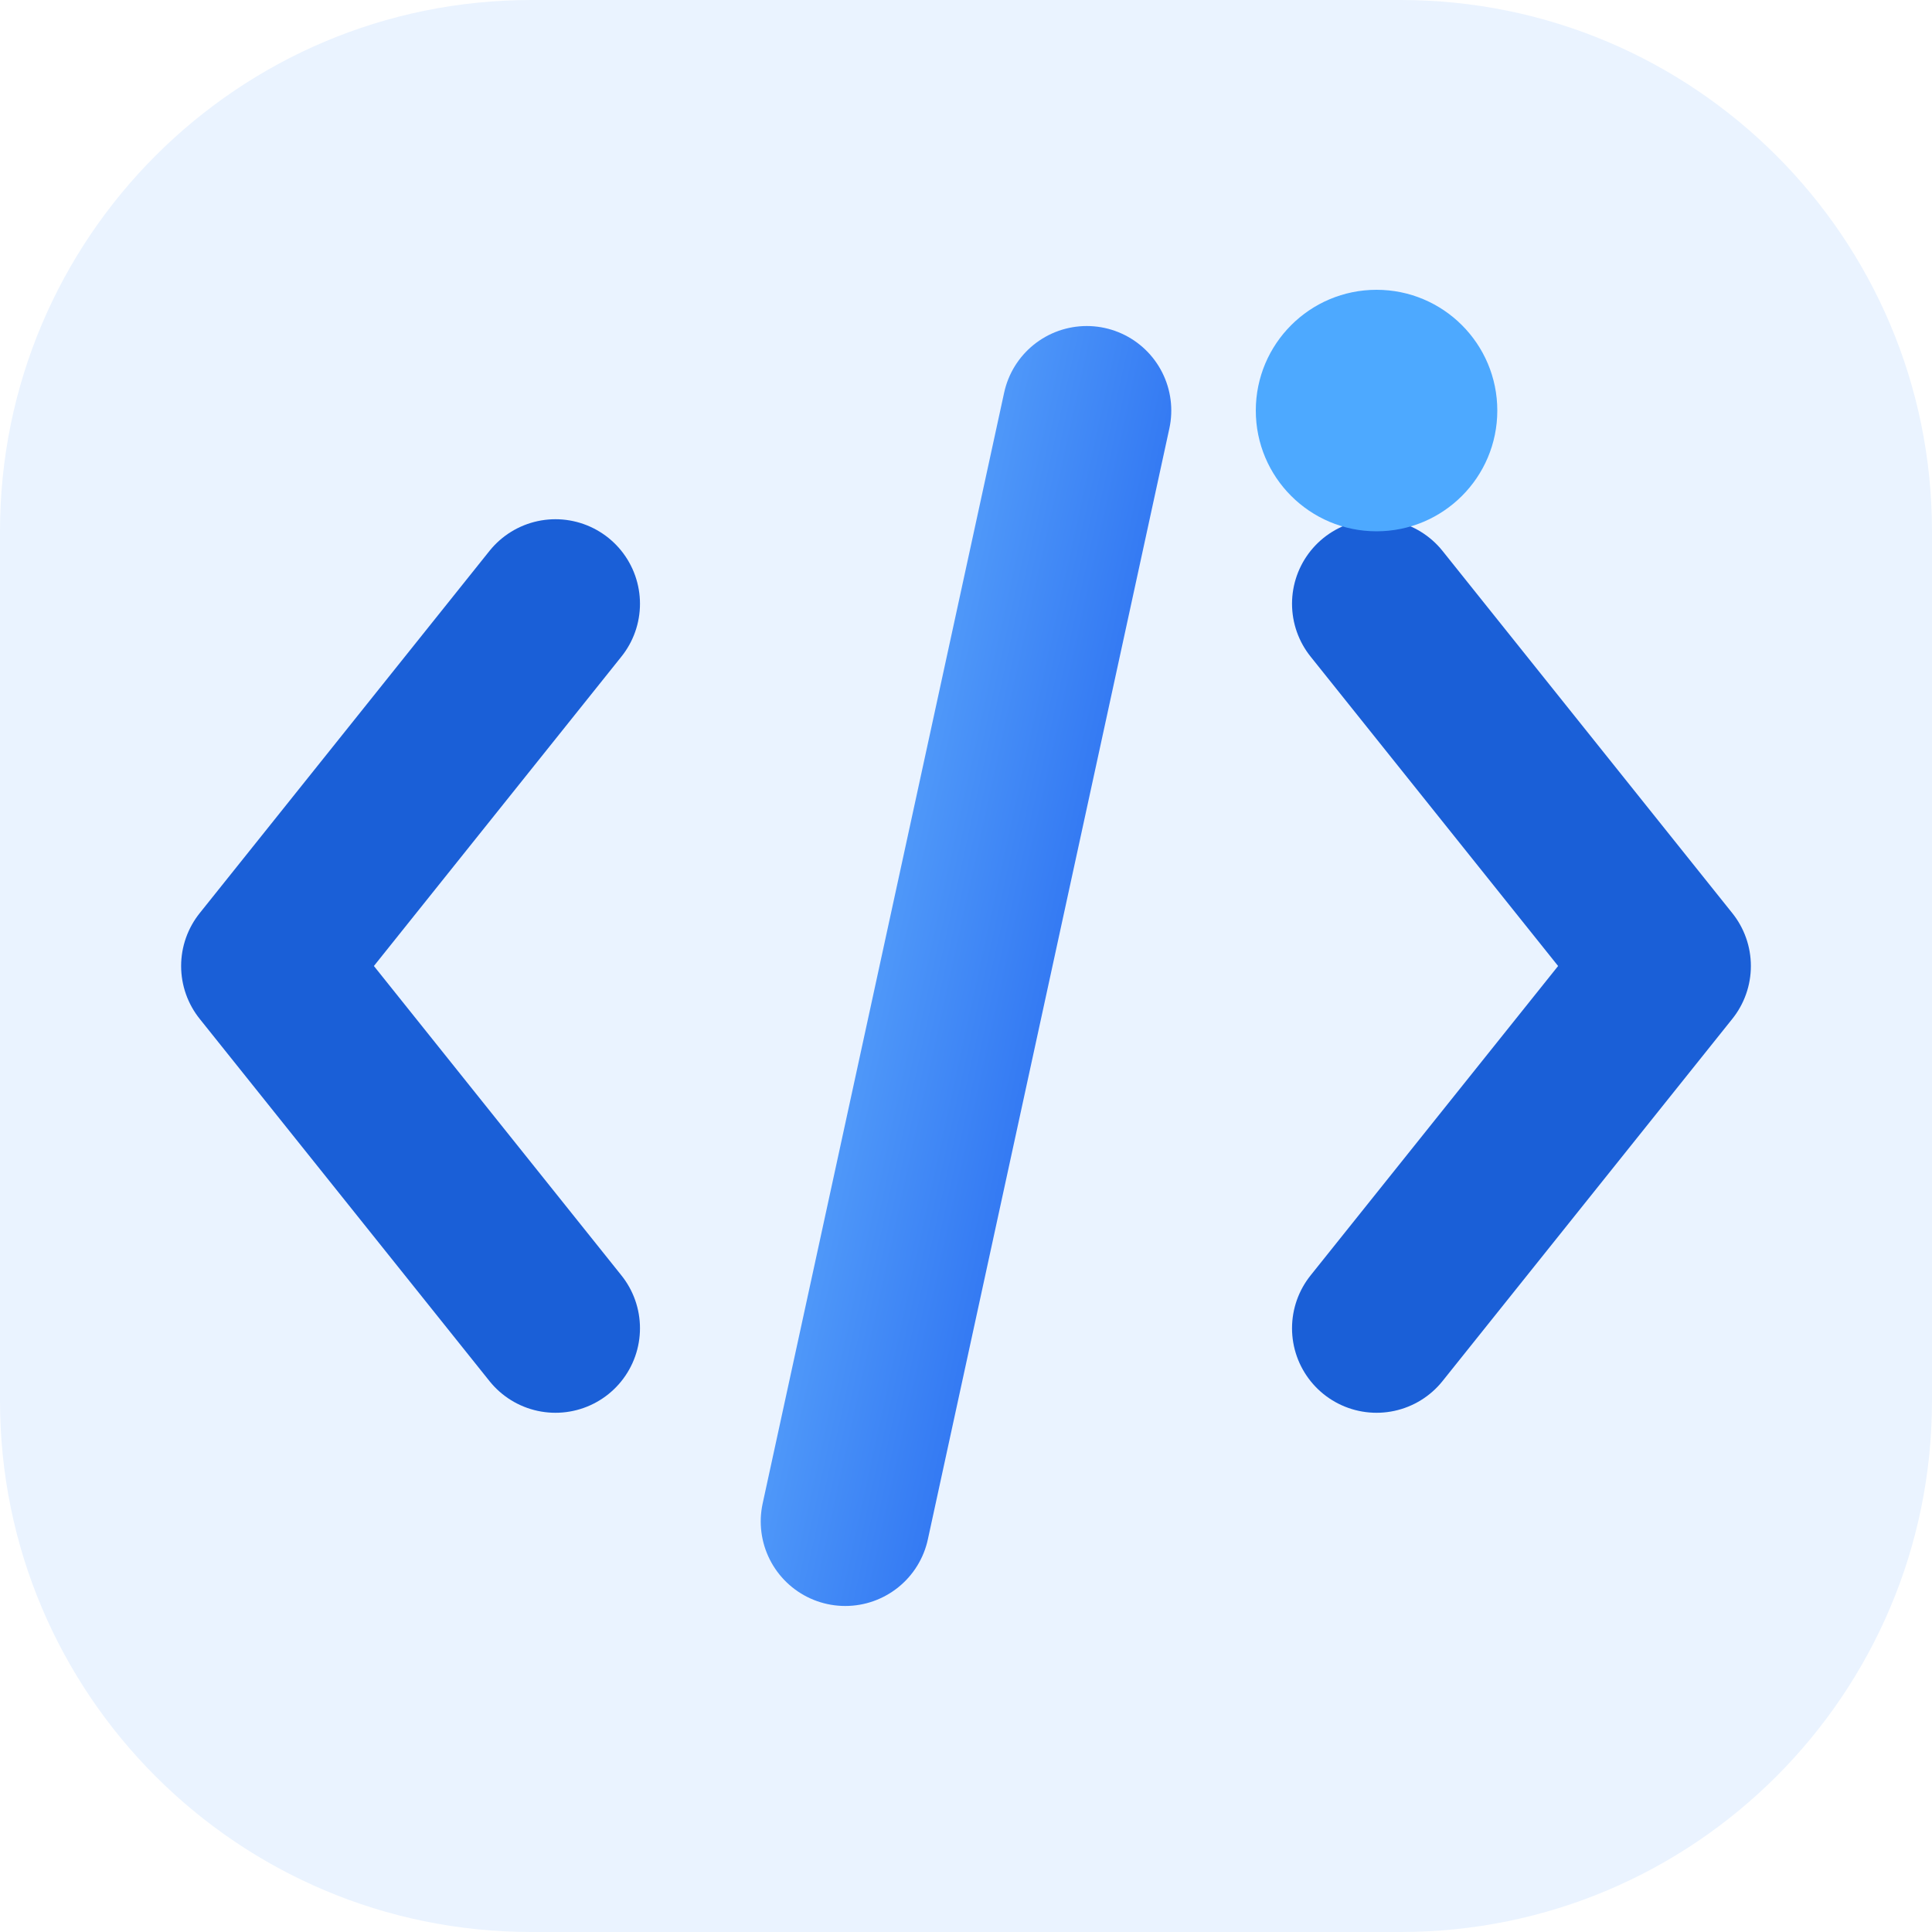
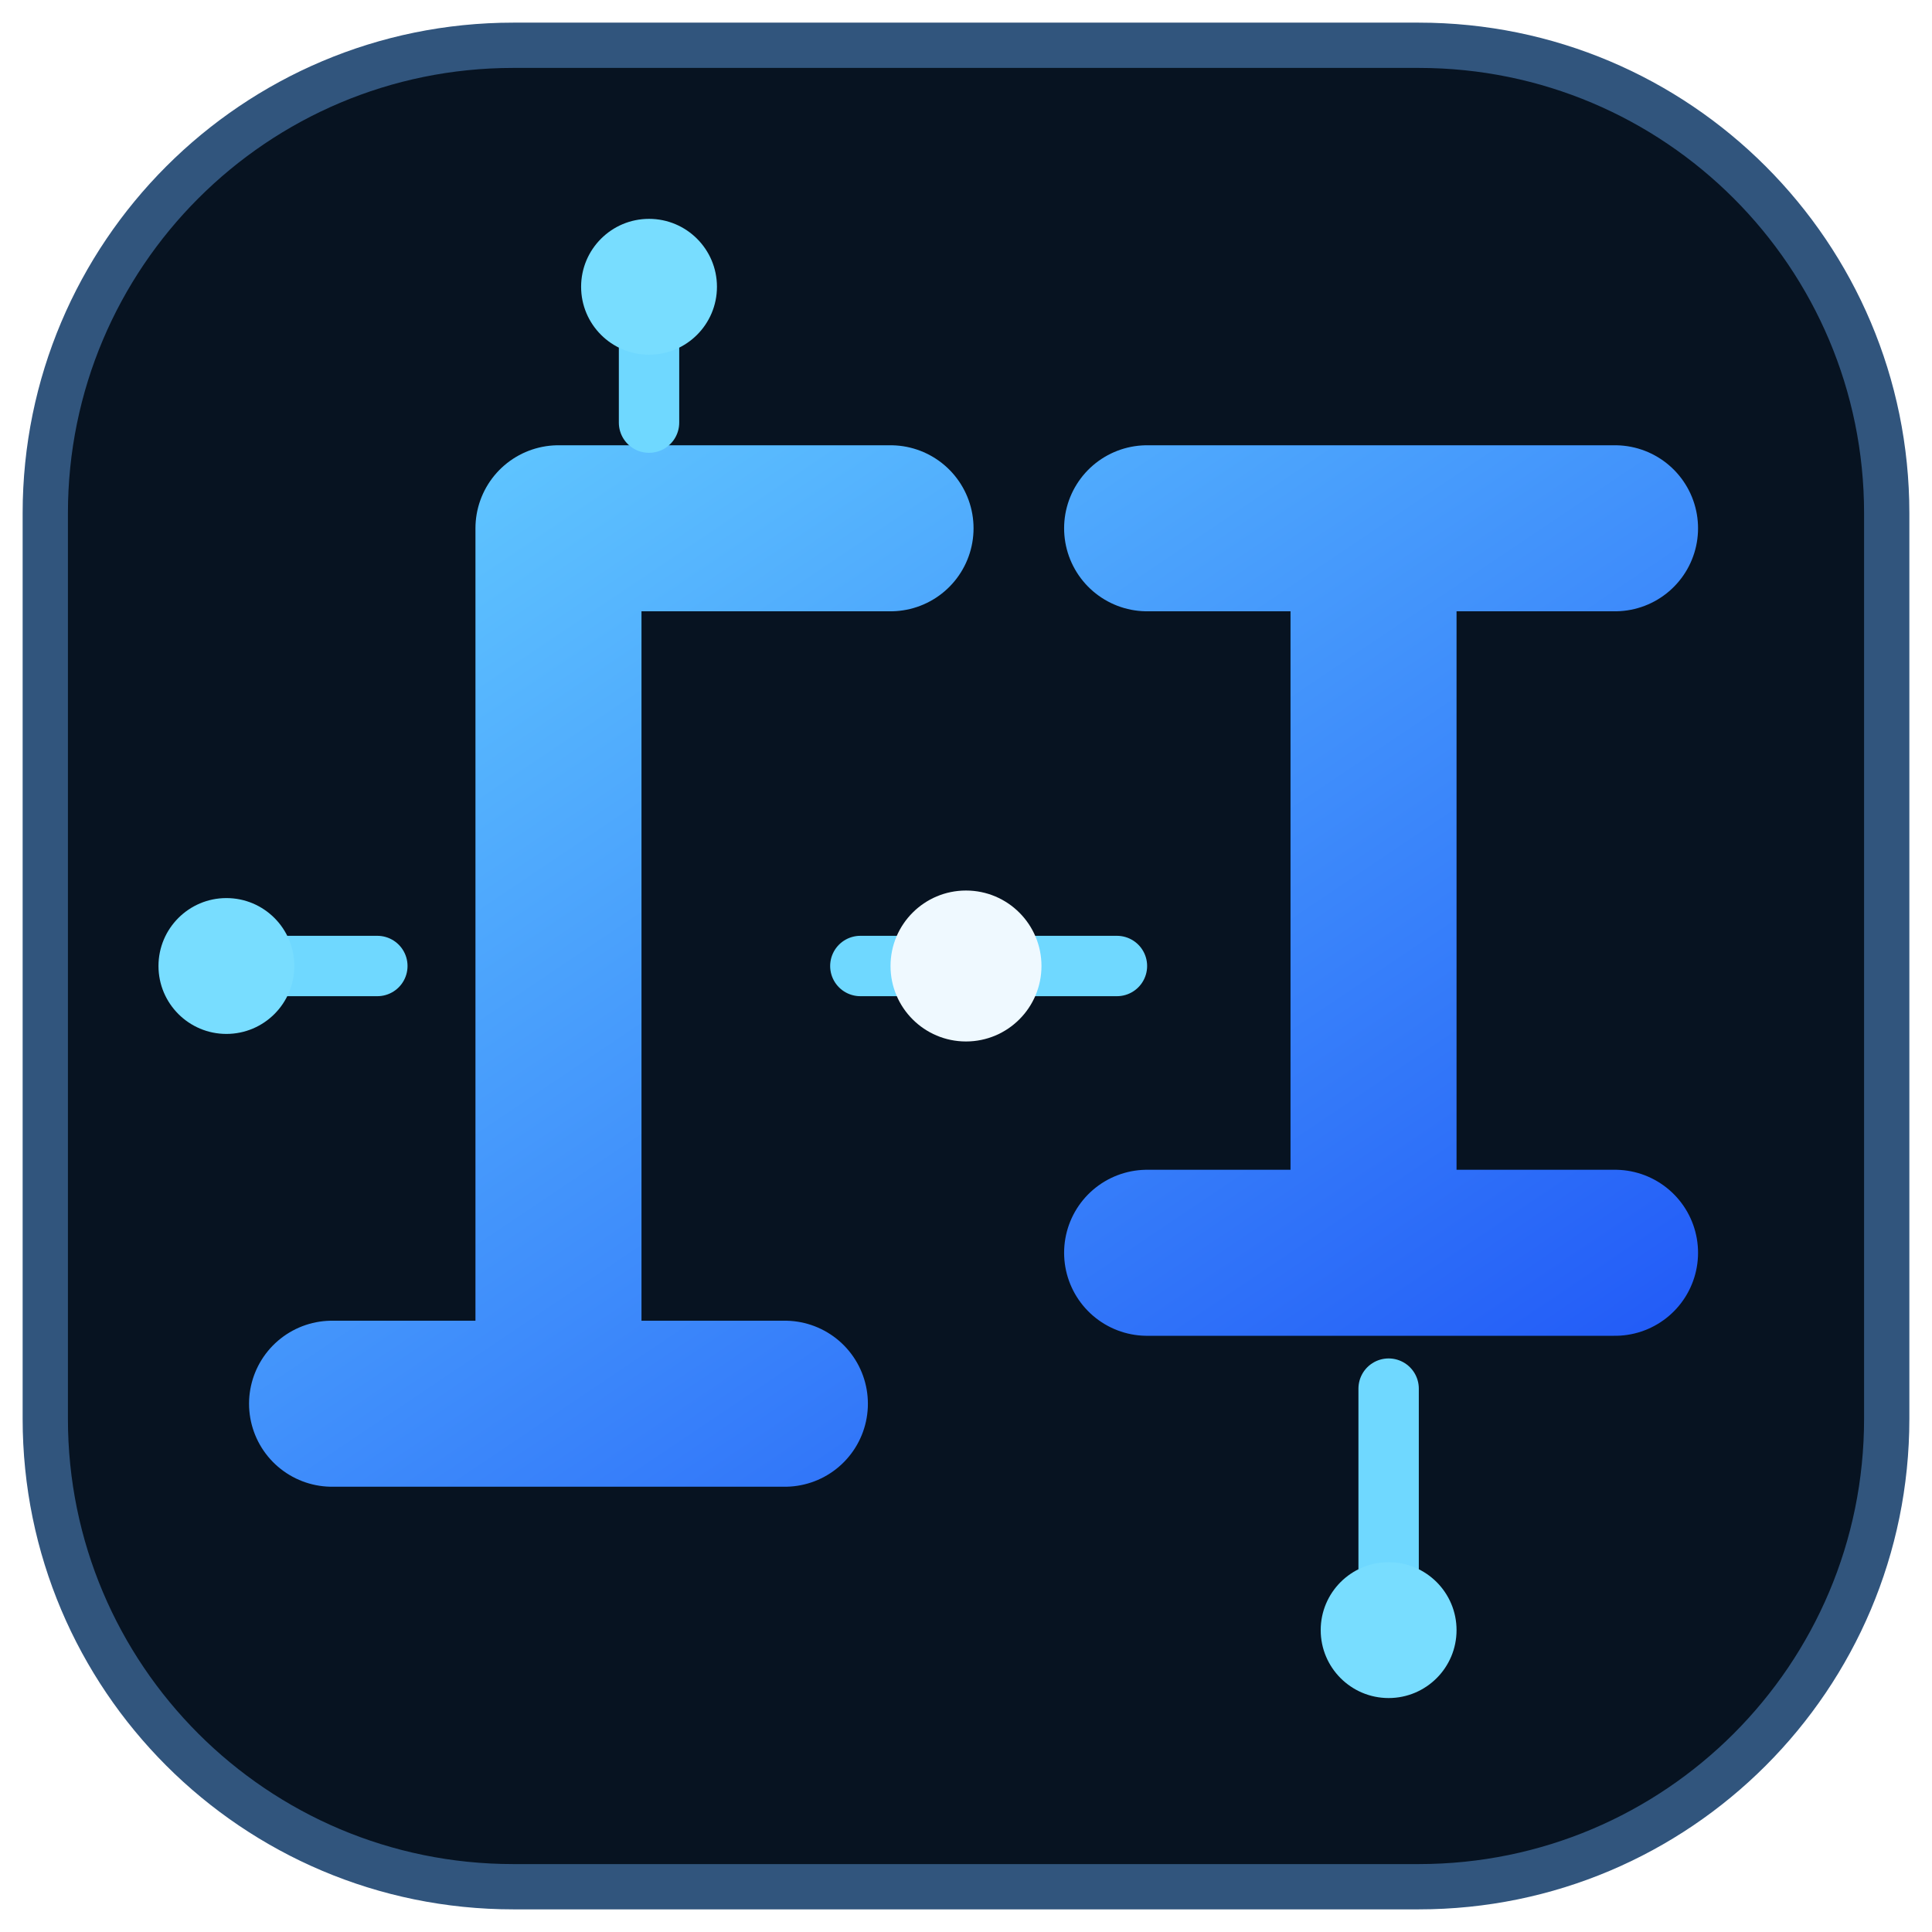
- <svg xmlns="http://www.w3.org/2000/svg" width="80" height="80" viewBox="0 0 80 80">
+ <svg xmlns="http://www.w3.org/2000/svg" viewBox="0 0 128 128" role="img" aria-labelledby="t d">
  <defs>
-     <linearGradient id="a" x2="1" y2="1">
-       <stop stop-color="#66b2ff" />
-       <stop offset="1" stop-color="#1d60ed" />
+     <linearGradient id="g" x1="0" y1="0" x2="1" y2="1">
+       <stop stop-color="#60c7ff" />
+       <stop offset="1" stop-color="#2159f7" />
    </linearGradient>
  </defs>
-   <rect width="80" height="80" rx="22" fill="#eaf3ff" />
-   <path d="M23 25 11 40l12 15M57 25l12 15-12 15" fill="none" stroke="#1a5fd7" stroke-width="7" stroke-linecap="round" stroke-linejoin="round" />
-   <path d="m45 17-10 46" stroke="url(#a)" stroke-width="7" stroke-linecap="round" />
-   <circle cx="57" cy="17" r="5" fill="#4da9ff" />
+   <rect x="3" y="3" width="122" height="122" rx="31" fill="#071321" stroke="#31557d" stroke-width="3" />
+   <path d="M22 93h30m-15 0V35h22M76 35h31M91 35v48M76 83h31" fill="none" stroke="url(#g)" stroke-width="11" stroke-linecap="round" stroke-linejoin="round" />
+   <path d="M57 64h17M43 20v8M92 92v13M16 64h9" fill="none" stroke="#6fd8ff" stroke-width="4" stroke-linecap="round" />
+   <circle cx="43" cy="19" r="4.5" fill="#78ddff" />
+   <circle cx="92" cy="108" r="4.5" fill="#78ddff" />
+   <circle cx="15" cy="64" r="4.5" fill="#78ddff" />
+   <circle cx="64" cy="64" r="5" fill="#eff9ff" />
</svg>
